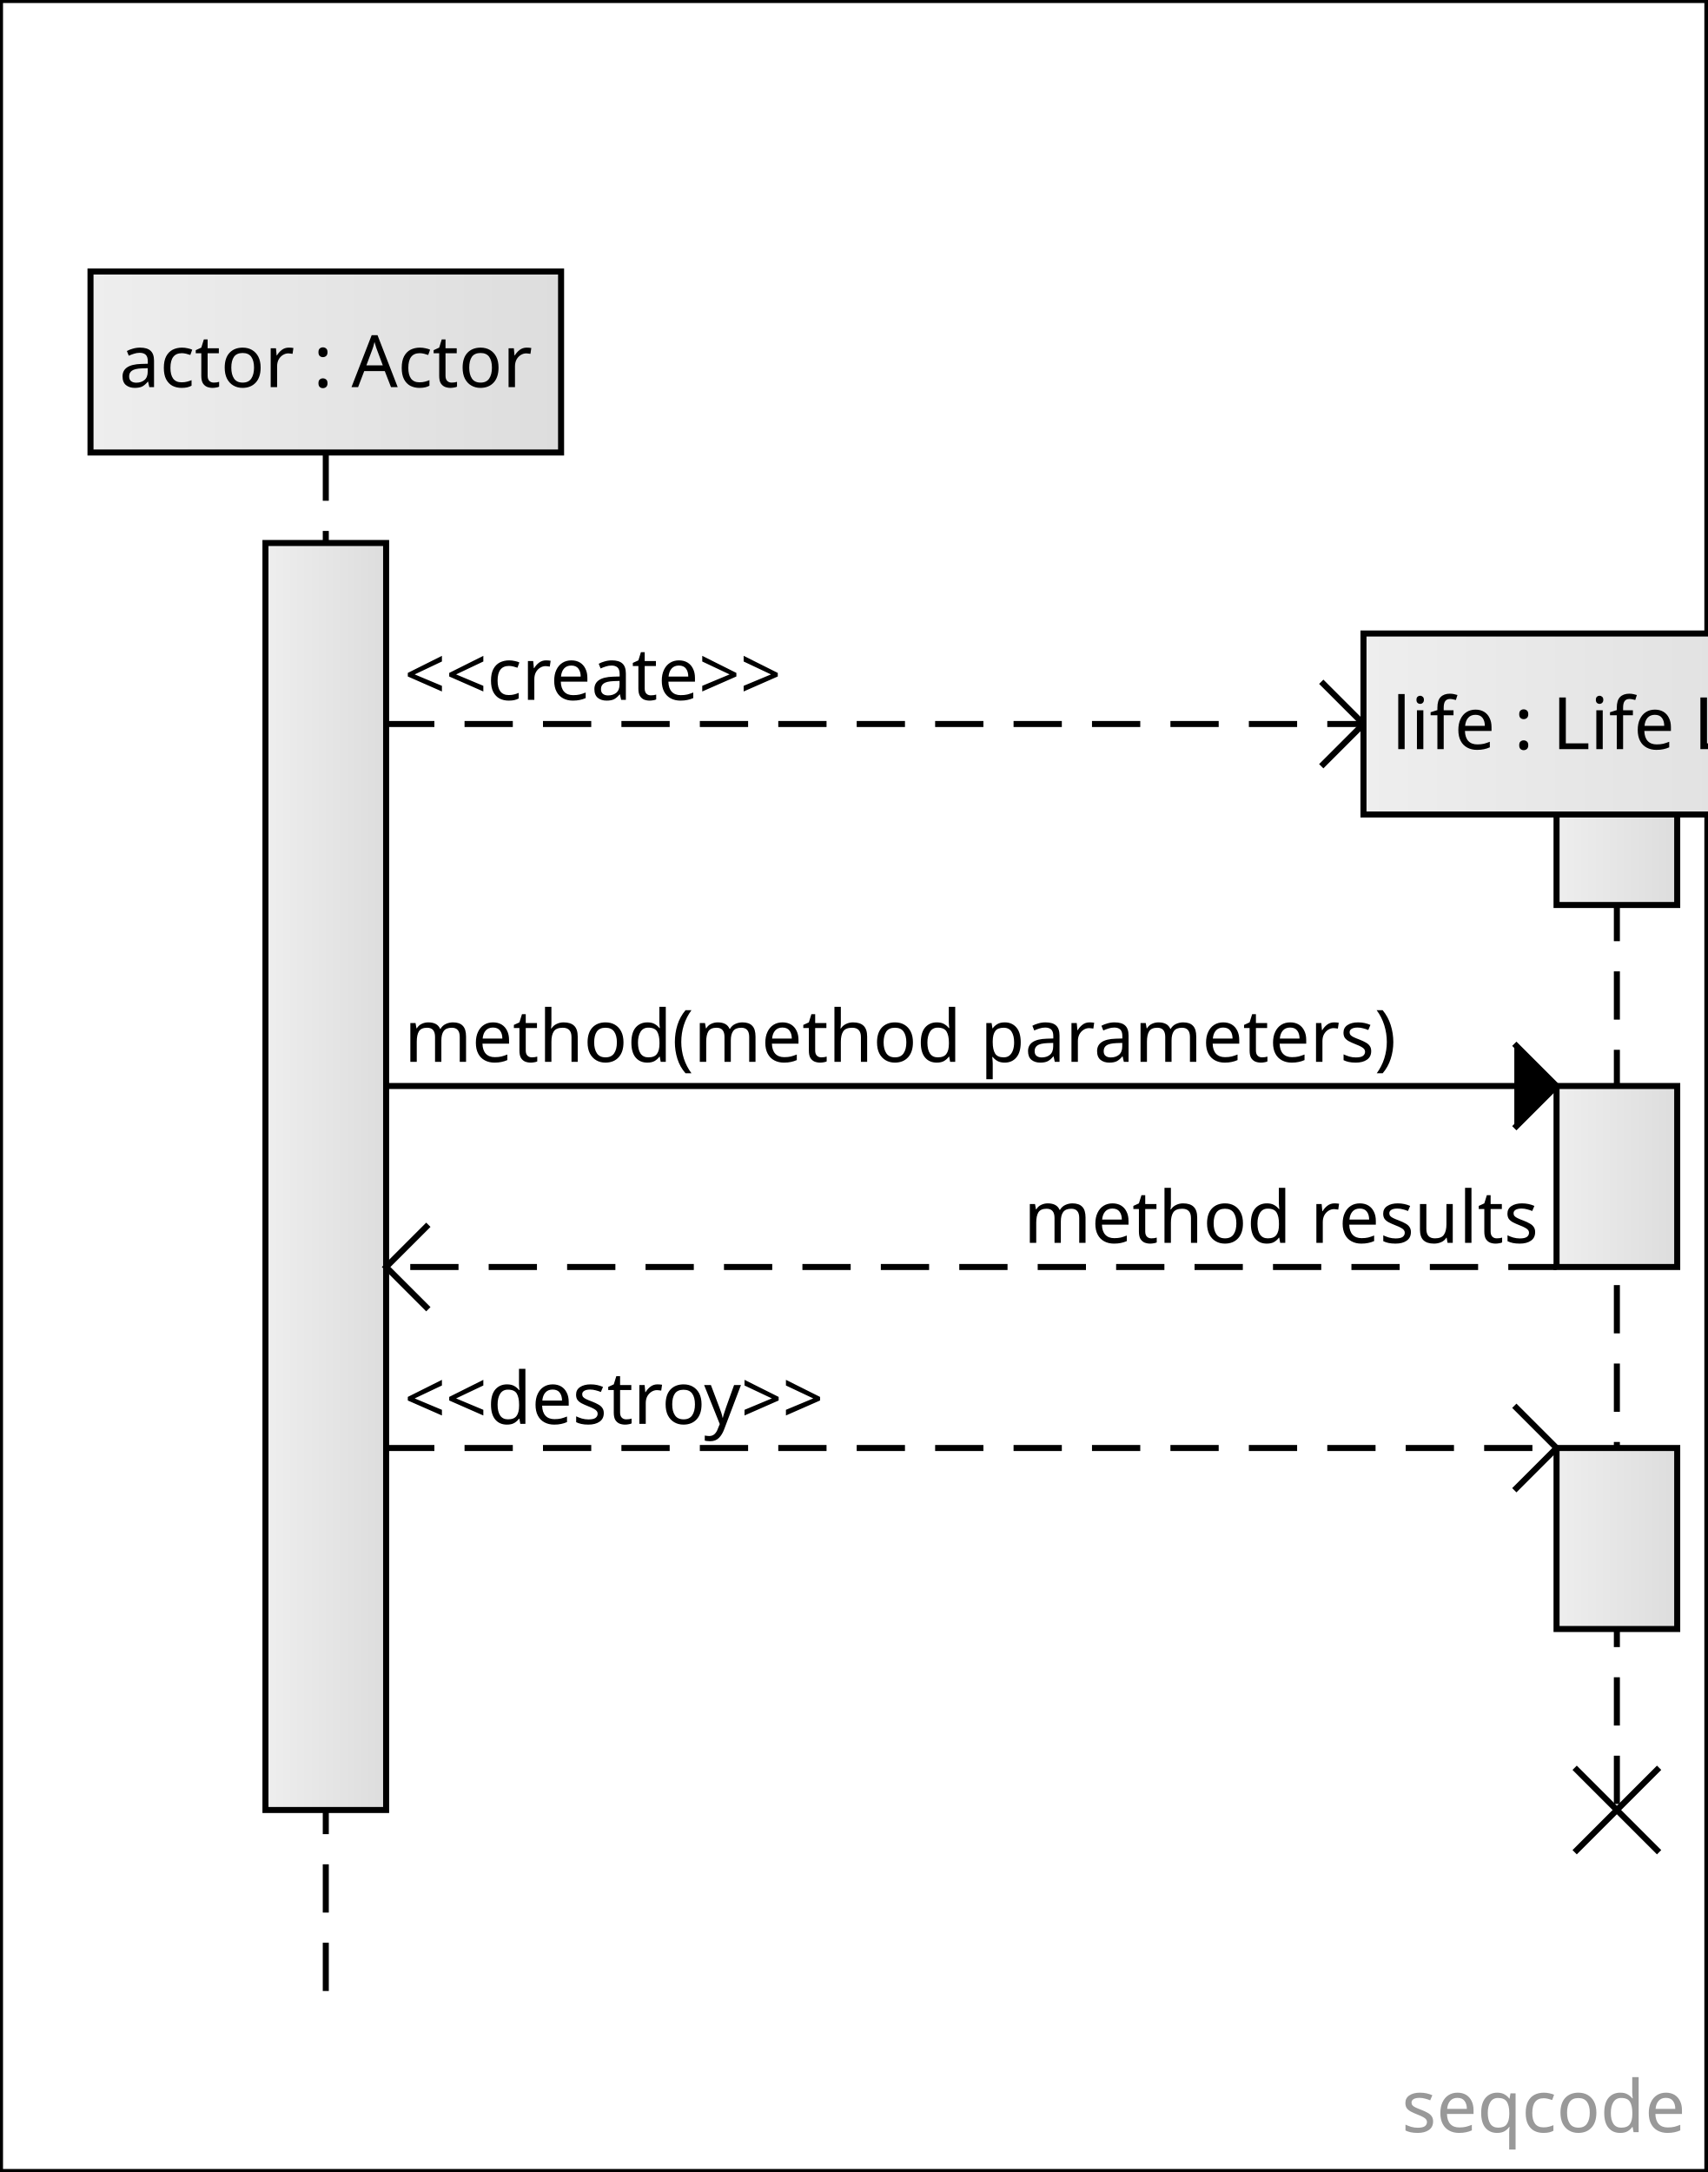
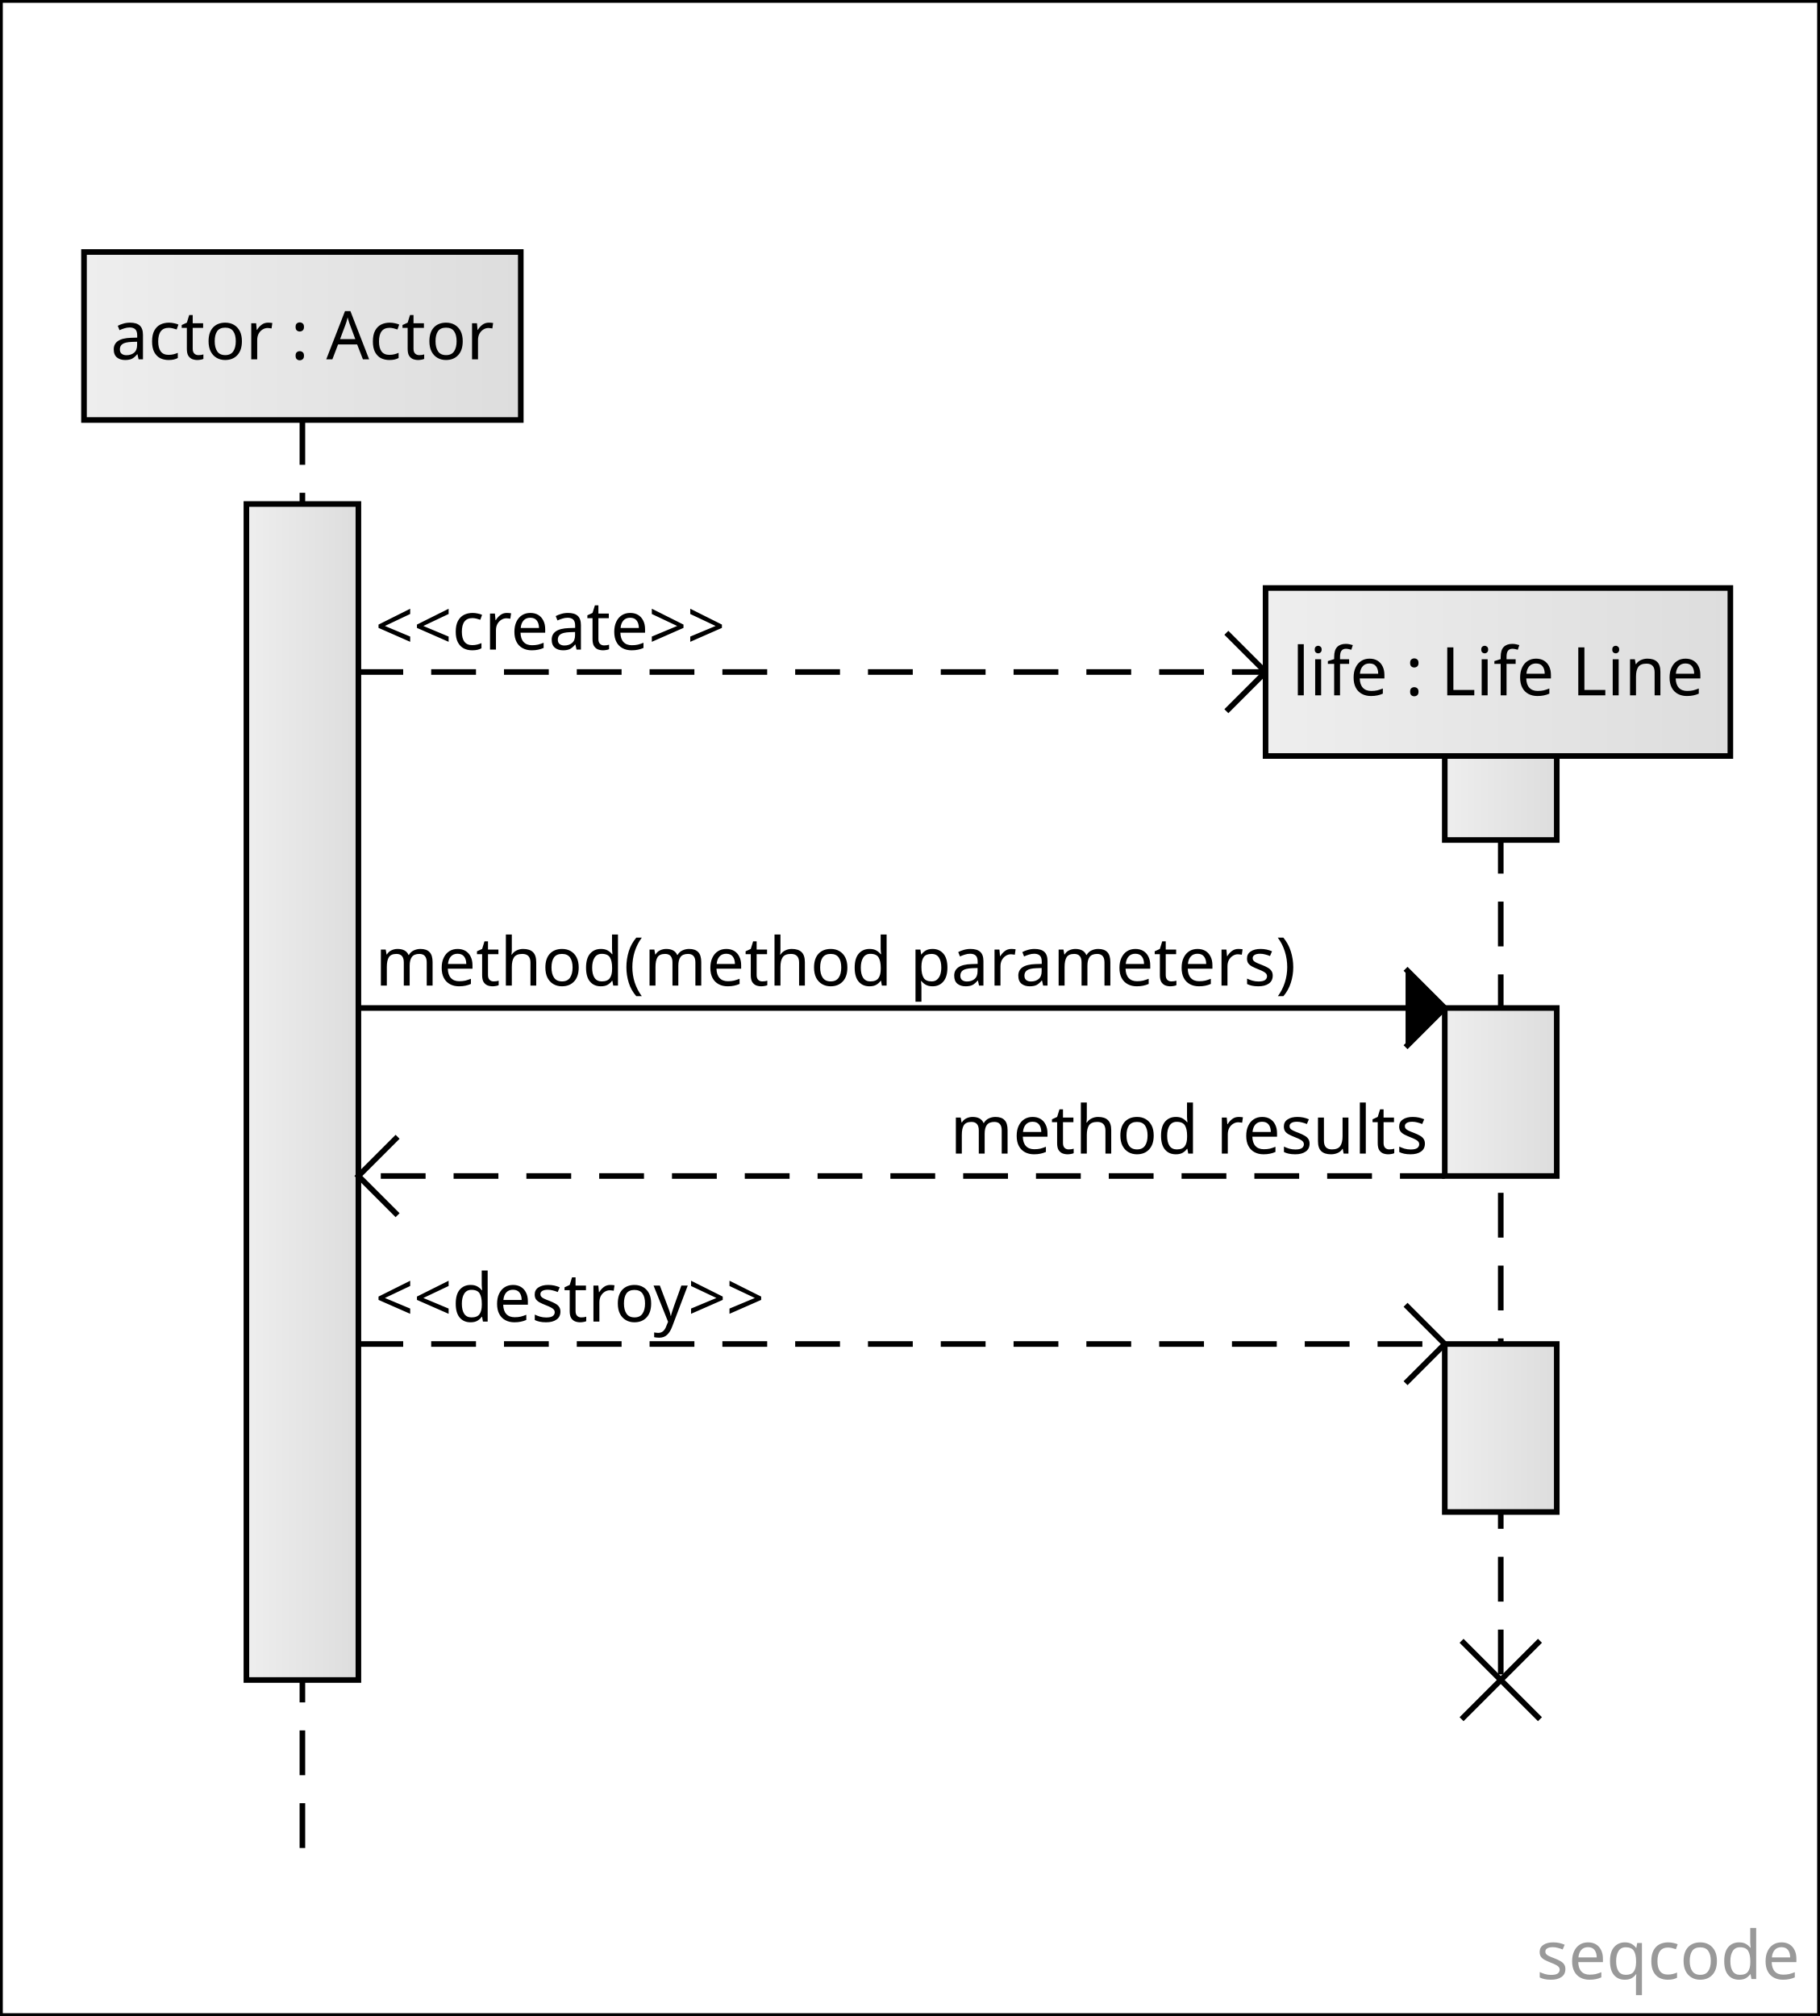
- <svg xmlns="http://www.w3.org/2000/svg" version="1.1" width="283" height="360" viewBox="0 0 283 360">
+ <svg xmlns="http://www.w3.org/2000/svg" version="1.1" width="325" height="360" viewBox="0 0 325 360">
  <defs>
    <linearGradient id="SvgjsLinearGradient1001">
      <stop stop-color="#eeeeee" offset="0" />
      <stop stop-color="#dddddd" offset="1" />
    </linearGradient>
    <linearGradient x1="0" y1="0" x2="1" y2="1">
      <stop stop-color="#fffda1" offset="0" />
      <stop stop-color="#ffeb5b" offset="1" />
    </linearGradient>
    <text id="seqcode">actor : Actor
life : "Life Line"

life.create()
life.method(method parameters) {
    return(method results)
}
life.destroy()</text>
  </defs>
-   <rect width="283" height="360" fill="white" stroke-width="1" stroke="black" />
+   <rect width="325" height="360" fill="white" stroke-width="1" stroke="black" />
  <a href="https://seqcode.app" target="_blank">
-     <text text-anchor="end" font-size="12" font-weight="100" font-family="sans-serif" fill="#999999" x="279.4" y="353.4">seqcode </text>
+     <text text-anchor="end" font-size="12" font-weight="100" font-family="sans-serif" fill="#999999" x="321.4" y="353.4">seqcode </text>
  </a>
  <line x1="54" y1="75" x2="54" y2="330" stroke-dasharray="8 5" stroke-width="1" stroke="black" />
  <line x1="268" y1="135" x2="268" y2="300" stroke-dasharray="8 5" stroke-width="1" stroke="black" />
  <g transform="matrix(1,0,0,1,0,0)">
    <rect width="20" height="210" x="44" y="90" fill="url(#SvgjsLinearGradient1001)" stroke-width="1" stroke="black" />
  </g>
  <g transform="matrix(1,0,0,1,0,0)">
    <rect width="20" height="30" x="258" y="120" fill="url(#SvgjsLinearGradient1001)" stroke-width="1" stroke="black" />
  </g>
  <g transform="matrix(1,0,0,1,0,0)">
    <rect width="20" height="30" x="258" y="180" fill="url(#SvgjsLinearGradient1001)" stroke-width="1" stroke="black" />
  </g>
  <g transform="matrix(1,0,0,1,0,0)">
    <rect width="20" height="30" x="258" y="240" fill="url(#SvgjsLinearGradient1001)" stroke-width="1" stroke="black" />
  </g>
  <line x1="64" y1="120" x2="226" y2="120" stroke-dasharray="8 5" stroke-width="1" stroke="black" />
  <text text-anchor="start" font-size="12" font-weight="100" font-family="sans-serif" fill="black" x="67" y="116">&lt;&lt;create&gt;&gt;</text>
  <polyline points="219,113 226,120 219,127" fill="transparent" stroke-width="1" stroke="black" />
  <line x1="64" y1="180" x2="258" y2="180" stroke-width="1" stroke="black" />
  <text text-anchor="start" font-size="12" font-weight="100" font-family="sans-serif" fill="black" x="67" y="176">method(method parameters)</text>
  <polyline points="251,173 258,180 251,187" fill="black" stroke-width="1" stroke="black" />
  <line x1="258" y1="210" x2="64" y2="210" stroke-dasharray="8 5" stroke-width="1" stroke="black" />
  <text text-anchor="end" font-size="12" font-weight="100" font-family="sans-serif" fill="black" x="255" y="206">method results</text>
  <polyline points="71,203 64,210 71,217" fill="transparent" stroke-width="1" stroke="black" />
  <line x1="64" y1="240" x2="258" y2="240" stroke-dasharray="8 5" stroke-width="1" stroke="black" />
  <text text-anchor="start" font-size="12" font-weight="100" font-family="sans-serif" fill="black" x="67" y="236">&lt;&lt;destroy&gt;&gt;</text>
  <polyline points="251,233 258,240 251,247" fill="transparent" stroke-width="1" stroke="black" />
  <g transform="matrix(1,0,0,1,0,0)">
    <rect width="78" height="30" x="15" y="45" fill="url(#SvgjsLinearGradient1001)" stroke-width="1" stroke="black" />
    <text x="54" y="60" dominant-baseline="middle" text-anchor="middle" font-size="12" font-weight="100" font-family="sans-serif" fill="black">actor : Actor</text>
  </g>
  <g transform="matrix(1,0,0,1,0,0)">
    <rect width="83" height="30" x="226" y="105" fill="url(#SvgjsLinearGradient1001)" stroke-width="1" stroke="black" />
    <text x="267.5" y="120" dominant-baseline="middle" text-anchor="middle" font-size="12" font-weight="100" font-family="sans-serif" fill="black">life : Life Line</text>
  </g>
  <g>
    <line x1="261" y1="293" x2="275" y2="307" stroke-width="1" stroke="black" />
    <line x1="275" y1="293" x2="261" y2="307" stroke-width="1" stroke="black" />
  </g>
</svg>
